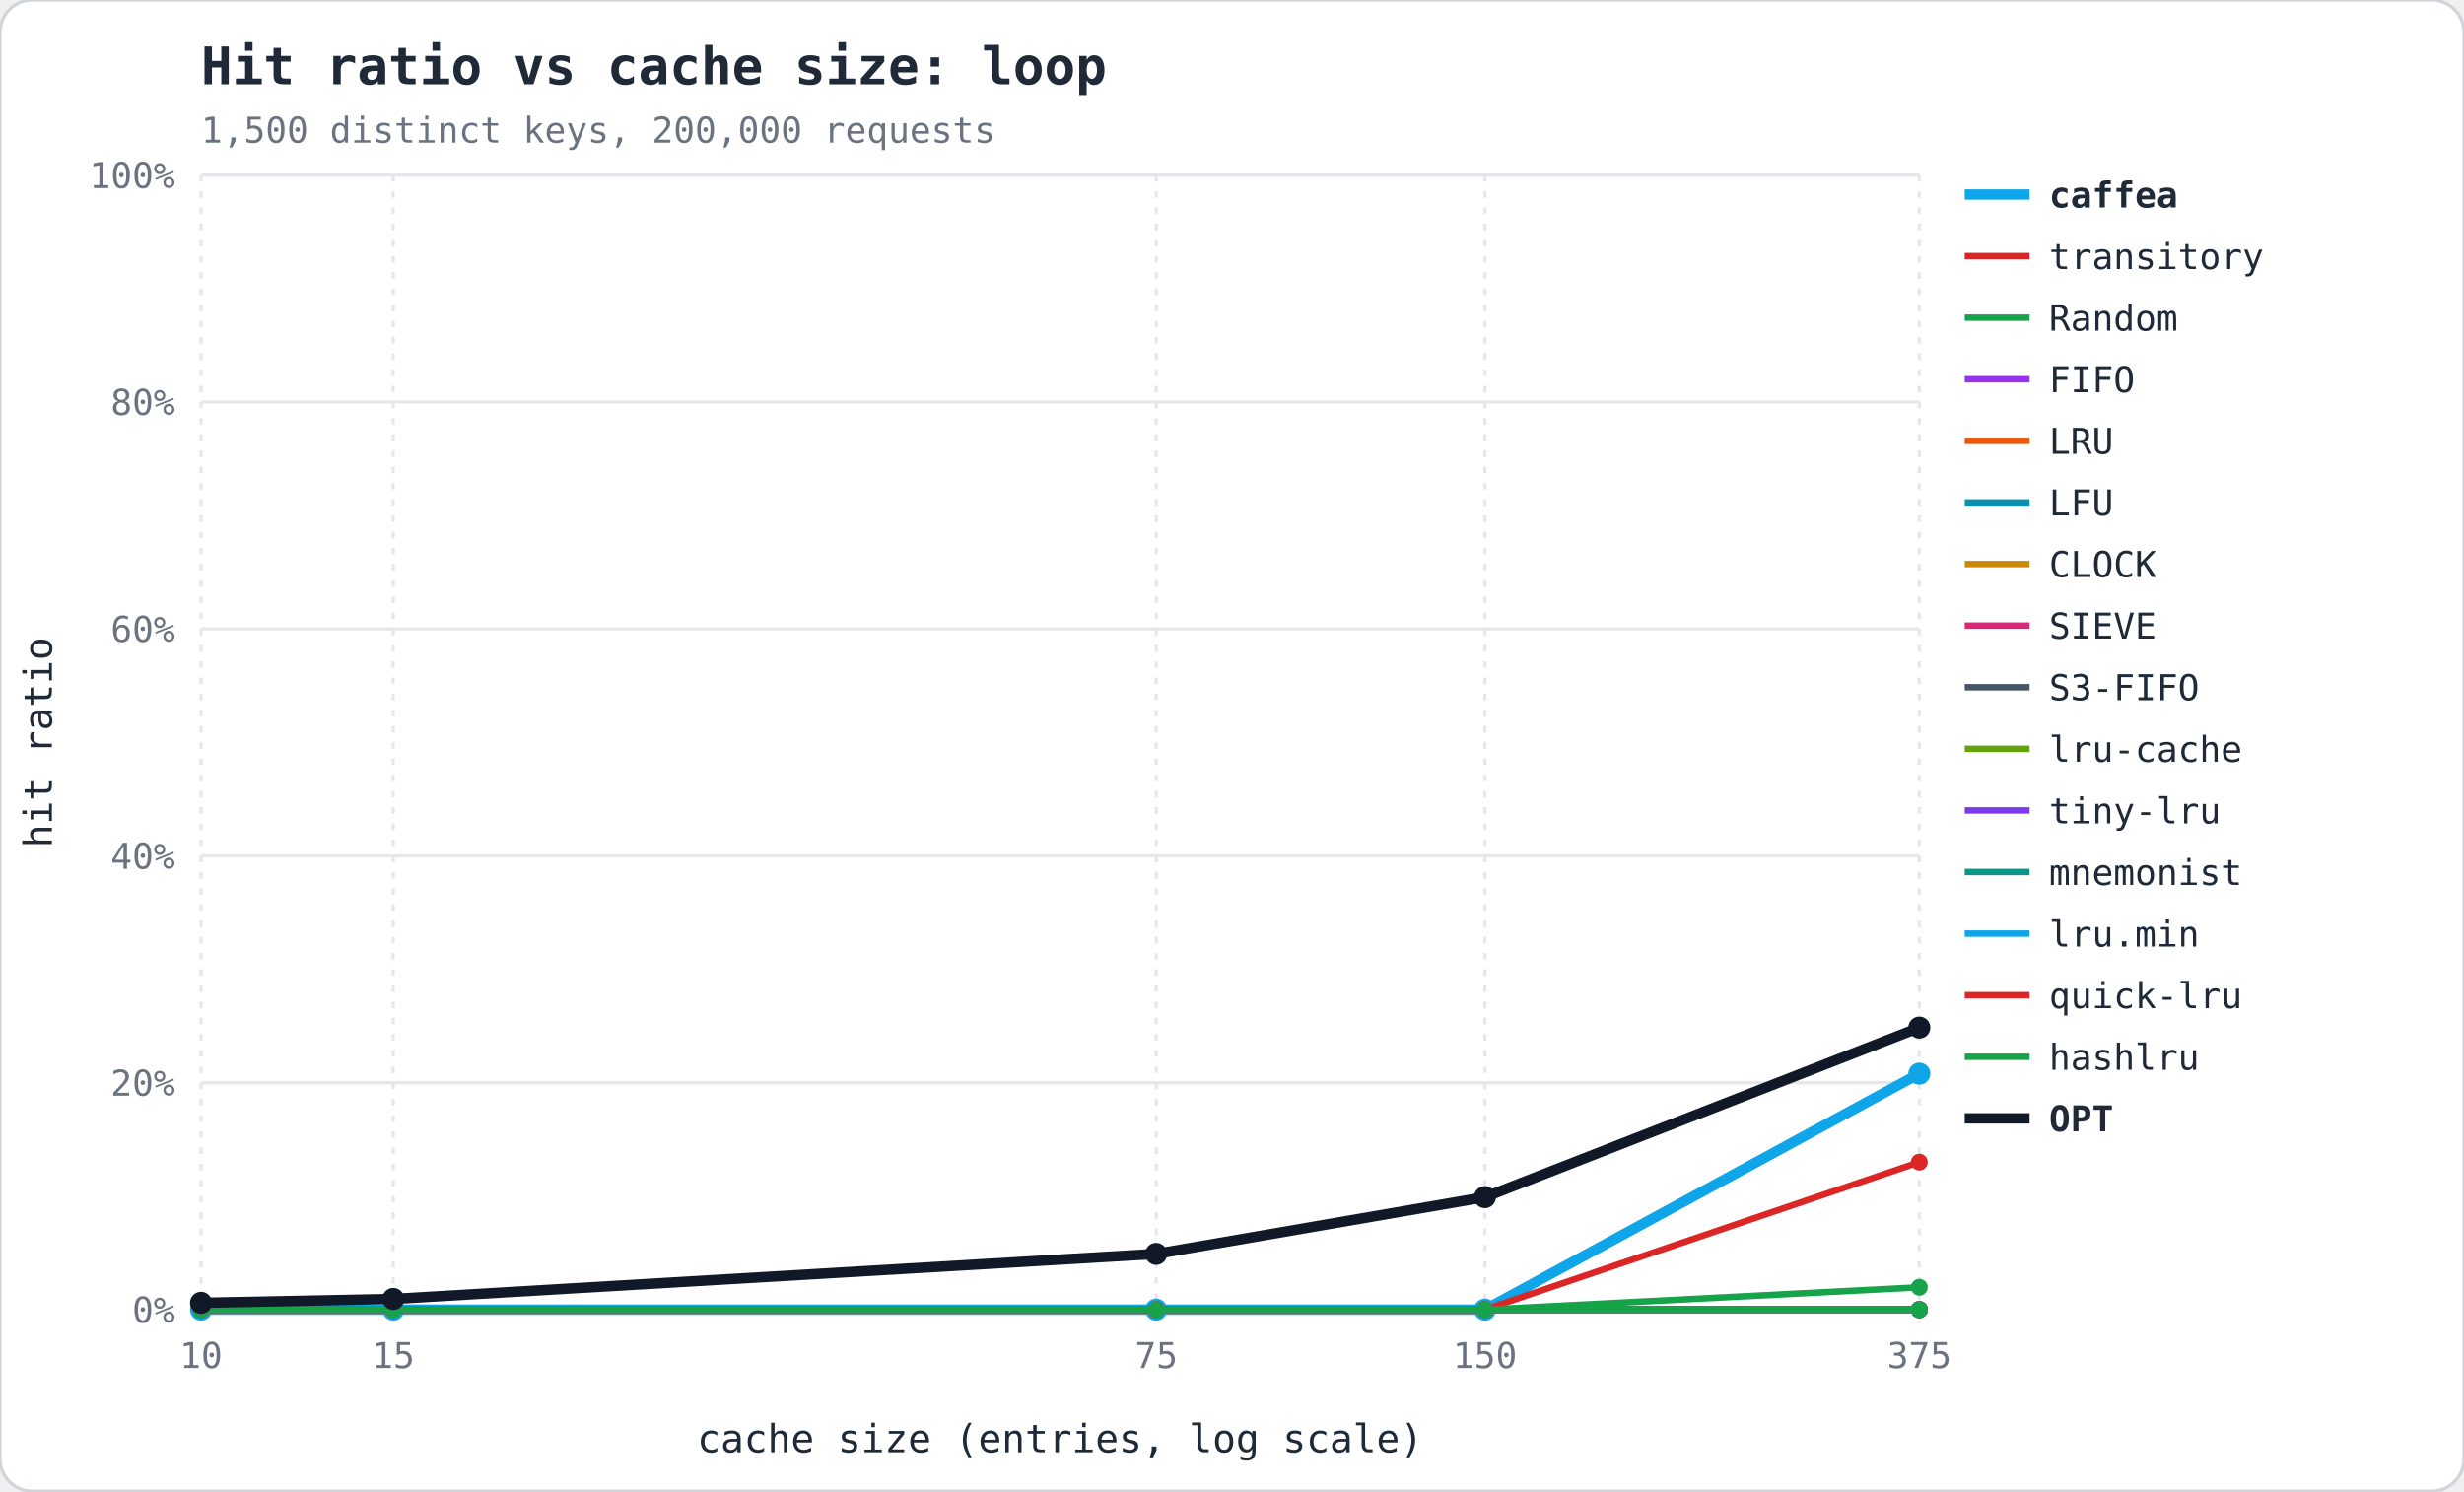
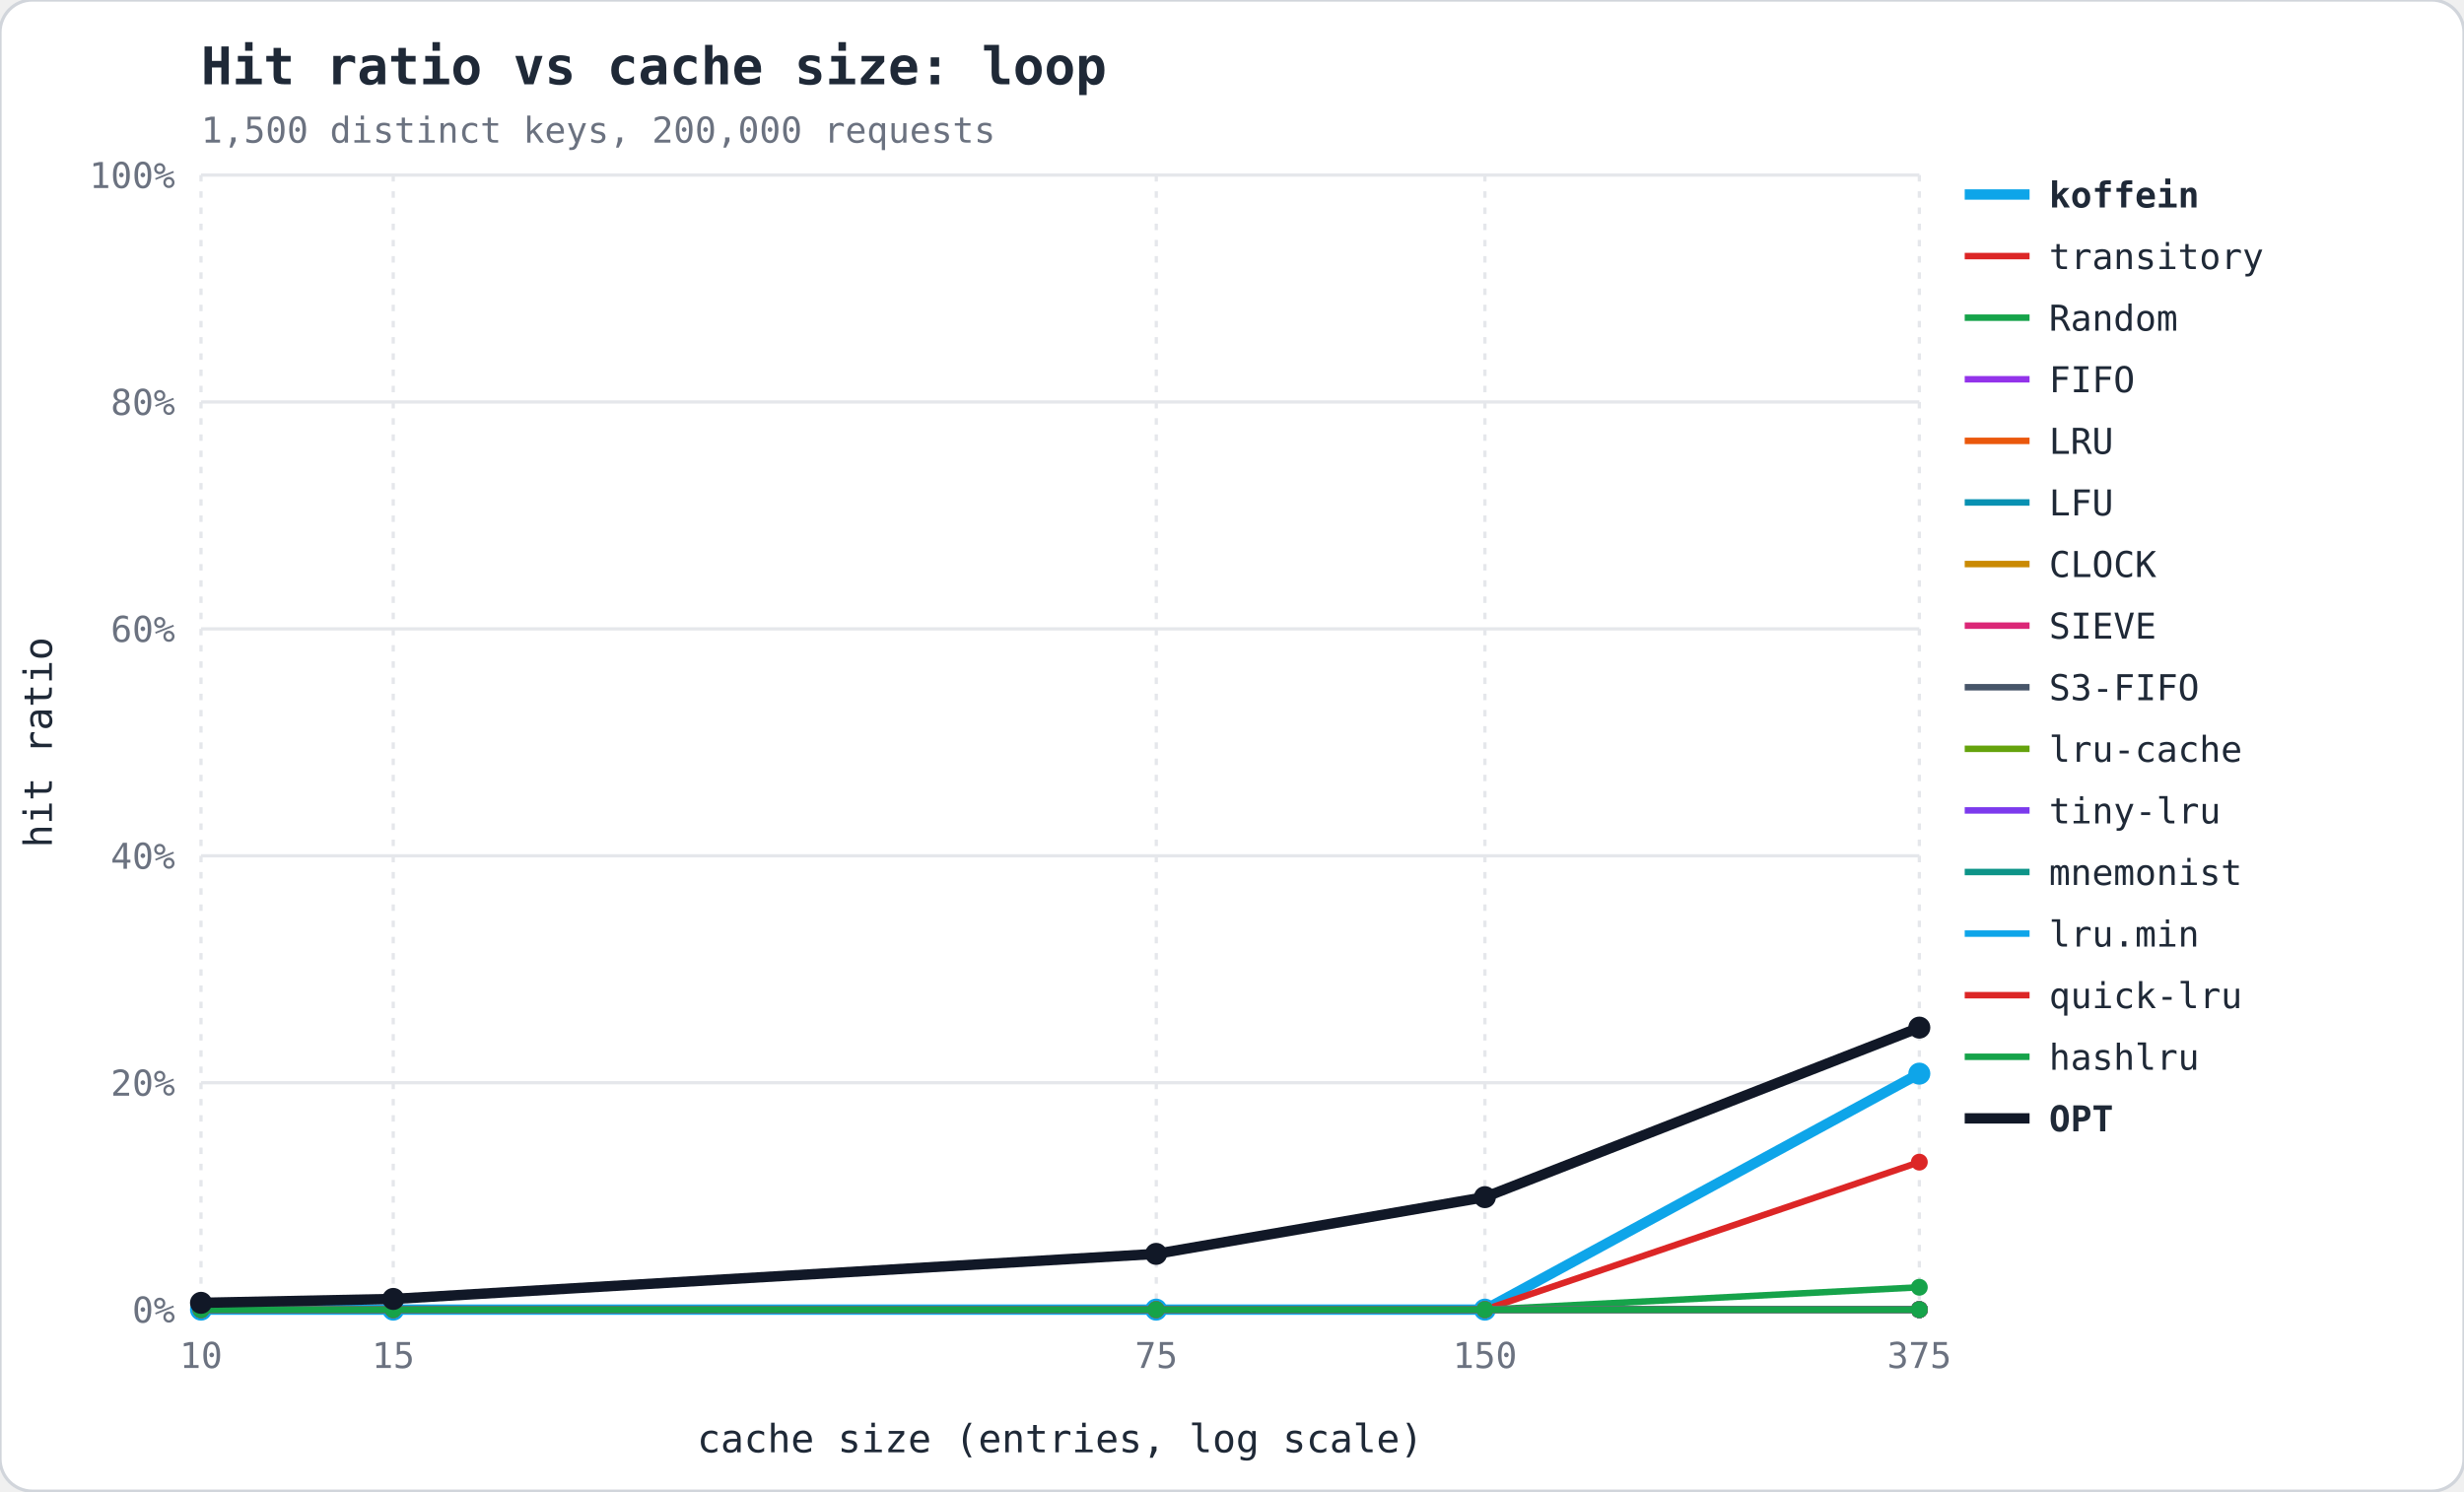
<svg xmlns="http://www.w3.org/2000/svg" viewBox="0 0 760 460" width="760" height="460" role="img">
  <rect x="0" y="0" width="760" height="460" rx="10" fill="#ffffff" stroke="#d1d5db" />
  <text x="62" y="26" font-family="ui-monospace,monospace" font-size="16" font-weight="700" fill="#1f2937">Hit ratio vs cache size: loop</text>
  <text x="62" y="44" font-family="ui-monospace,monospace" font-size="11" fill="#6b7280">1,500 distinct keys, 200,000 requests</text>
  <line x1="62" y1="404" x2="592" y2="404" stroke="#e5e7eb" />
  <text x="54" y="408" text-anchor="end" font-family="ui-monospace,monospace" font-size="11" fill="#6b7280">0%</text>
  <line x1="62" y1="334" x2="592" y2="334" stroke="#e5e7eb" />
  <text x="54" y="338" text-anchor="end" font-family="ui-monospace,monospace" font-size="11" fill="#6b7280">20%</text>
  <line x1="62" y1="264" x2="592" y2="264" stroke="#e5e7eb" />
  <text x="54" y="268" text-anchor="end" font-family="ui-monospace,monospace" font-size="11" fill="#6b7280">40%</text>
  <line x1="62" y1="194" x2="592" y2="194" stroke="#e5e7eb" />
  <text x="54" y="198" text-anchor="end" font-family="ui-monospace,monospace" font-size="11" fill="#6b7280">60%</text>
  <line x1="62" y1="124" x2="592" y2="124" stroke="#e5e7eb" />
  <text x="54" y="128" text-anchor="end" font-family="ui-monospace,monospace" font-size="11" fill="#6b7280">80%</text>
  <line x1="62" y1="54" x2="592" y2="54" stroke="#e5e7eb" />
  <text x="54" y="58" text-anchor="end" font-family="ui-monospace,monospace" font-size="11" fill="#6b7280">100%</text>
  <line x1="62" y1="54" x2="62" y2="404" stroke="#e5e7eb" stroke-dasharray="2,3" />
  <text x="62" y="422" text-anchor="middle" font-family="ui-monospace,monospace" font-size="11" fill="#6b7280">10</text>
  <line x1="121.293" y1="54" x2="121.293" y2="404" stroke="#e5e7eb" stroke-dasharray="2,3" />
  <text x="121.293" y="422" text-anchor="middle" font-family="ui-monospace,monospace" font-size="11" fill="#6b7280">15</text>
  <line x1="356.646" y1="54" x2="356.646" y2="404" stroke="#e5e7eb" stroke-dasharray="2,3" />
  <text x="356.646" y="422" text-anchor="middle" font-family="ui-monospace,monospace" font-size="11" fill="#6b7280">75</text>
  <line x1="458.008" y1="54" x2="458.008" y2="404" stroke="#e5e7eb" stroke-dasharray="2,3" />
  <text x="458.008" y="422" text-anchor="middle" font-family="ui-monospace,monospace" font-size="11" fill="#6b7280">150</text>
  <line x1="592" y1="54" x2="592" y2="404" stroke="#e5e7eb" stroke-dasharray="2,3" />
  <text x="592" y="422" text-anchor="middle" font-family="ui-monospace,monospace" font-size="11" fill="#6b7280">375</text>
  <text x="327" y="448" text-anchor="middle" font-family="ui-monospace,monospace" font-size="12" fill="#1f2937">cache size (entries, log scale)</text>
  <text x="16" y="229" text-anchor="middle" font-family="ui-monospace,monospace" font-size="12" fill="#1f2937" transform="rotate(-90 16 229)">hit ratio</text>
  <polyline points="62.0,404.0 121.3,404.0 356.6,404.0 458.0,404.0 592.0,331.2" fill="none" stroke="#0ea5e9" stroke-width="3.2" stroke-linejoin="round" />
  <circle cx="62.0" cy="404.0" r="3.4" fill="#0ea5e9" />
  <circle cx="121.3" cy="404.0" r="3.4" fill="#0ea5e9" />
  <circle cx="356.6" cy="404.0" r="3.4" fill="#0ea5e9" />
  <circle cx="458.0" cy="404.0" r="3.4" fill="#0ea5e9" />
  <circle cx="592.0" cy="331.2" r="3.4" fill="#0ea5e9" />
  <line x1="606" y1="60" x2="626" y2="60" stroke="#0ea5e9" stroke-width="3.2" />
-   <text x="632" y="64" font-family="ui-monospace,monospace" font-size="11" font-weight="700" fill="#1f2937">caffea</text>
+   <text x="632" y="64" font-family="ui-monospace,monospace" font-size="11" font-weight="700" fill="#1f2937">koffein</text>
  <polyline points="62.0,404.0 121.3,404.0 356.6,404.0 458.0,404.0 592.0,358.5" fill="none" stroke="#dc2626" stroke-width="2" stroke-linejoin="round" />
  <circle cx="62.0" cy="404.0" r="2.6" fill="#dc2626" />
  <circle cx="121.3" cy="404.0" r="2.6" fill="#dc2626" />
  <circle cx="356.6" cy="404.0" r="2.6" fill="#dc2626" />
  <circle cx="458.0" cy="404.0" r="2.6" fill="#dc2626" />
  <circle cx="592.0" cy="358.5" r="2.6" fill="#dc2626" />
  <line x1="606" y1="79" x2="626" y2="79" stroke="#dc2626" stroke-width="2" />
  <text x="632" y="83" font-family="ui-monospace,monospace" font-size="11" font-weight="400" fill="#1f2937">transitory</text>
  <polyline points="62.0,404.0 121.3,404.0 356.6,404.0 458.0,404.0 592.0,397.1" fill="none" stroke="#16a34a" stroke-width="2" stroke-linejoin="round" />
  <circle cx="62.0" cy="404.0" r="2.6" fill="#16a34a" />
  <circle cx="121.3" cy="404.0" r="2.6" fill="#16a34a" />
  <circle cx="356.6" cy="404.0" r="2.6" fill="#16a34a" />
  <circle cx="458.0" cy="404.0" r="2.6" fill="#16a34a" />
  <circle cx="592.0" cy="397.1" r="2.6" fill="#16a34a" />
  <line x1="606" y1="98" x2="626" y2="98" stroke="#16a34a" stroke-width="2" />
  <text x="632" y="102" font-family="ui-monospace,monospace" font-size="11" font-weight="400" fill="#1f2937">Random</text>
  <polyline points="62.0,404.0 121.3,404.0 356.6,404.0 458.0,404.0 592.0,404.0" fill="none" stroke="#9333ea" stroke-width="2" stroke-linejoin="round" />
  <circle cx="62.0" cy="404.0" r="2.6" fill="#9333ea" />
  <circle cx="121.3" cy="404.0" r="2.6" fill="#9333ea" />
  <circle cx="356.6" cy="404.0" r="2.6" fill="#9333ea" />
  <circle cx="458.0" cy="404.0" r="2.6" fill="#9333ea" />
  <circle cx="592.0" cy="404.0" r="2.6" fill="#9333ea" />
  <line x1="606" y1="117" x2="626" y2="117" stroke="#9333ea" stroke-width="2" />
  <text x="632" y="121" font-family="ui-monospace,monospace" font-size="11" font-weight="400" fill="#1f2937">FIFO</text>
  <polyline points="62.0,404.0 121.3,404.0 356.6,404.0 458.0,404.0 592.0,404.0" fill="none" stroke="#ea580c" stroke-width="2" stroke-linejoin="round" />
  <circle cx="62.0" cy="404.0" r="2.6" fill="#ea580c" />
  <circle cx="121.3" cy="404.0" r="2.6" fill="#ea580c" />
  <circle cx="356.6" cy="404.0" r="2.6" fill="#ea580c" />
  <circle cx="458.0" cy="404.0" r="2.6" fill="#ea580c" />
  <circle cx="592.0" cy="404.0" r="2.6" fill="#ea580c" />
  <line x1="606" y1="136" x2="626" y2="136" stroke="#ea580c" stroke-width="2" />
  <text x="632" y="140" font-family="ui-monospace,monospace" font-size="11" font-weight="400" fill="#1f2937">LRU</text>
  <polyline points="62.0,404.0 121.3,404.0 356.6,404.0 458.0,404.0 592.0,404.0" fill="none" stroke="#0891b2" stroke-width="2" stroke-linejoin="round" />
  <circle cx="62.0" cy="404.0" r="2.6" fill="#0891b2" />
  <circle cx="121.3" cy="404.0" r="2.6" fill="#0891b2" />
  <circle cx="356.6" cy="404.0" r="2.6" fill="#0891b2" />
  <circle cx="458.0" cy="404.0" r="2.6" fill="#0891b2" />
  <circle cx="592.0" cy="404.0" r="2.6" fill="#0891b2" />
  <line x1="606" y1="155" x2="626" y2="155" stroke="#0891b2" stroke-width="2" />
  <text x="632" y="159" font-family="ui-monospace,monospace" font-size="11" font-weight="400" fill="#1f2937">LFU</text>
  <polyline points="62.0,404.0 121.3,404.0 356.6,404.0 458.0,404.0 592.0,404.0" fill="none" stroke="#ca8a04" stroke-width="2" stroke-linejoin="round" />
  <circle cx="62.0" cy="404.0" r="2.6" fill="#ca8a04" />
  <circle cx="121.3" cy="404.0" r="2.6" fill="#ca8a04" />
  <circle cx="356.6" cy="404.0" r="2.6" fill="#ca8a04" />
  <circle cx="458.0" cy="404.0" r="2.6" fill="#ca8a04" />
  <circle cx="592.0" cy="404.0" r="2.6" fill="#ca8a04" />
  <line x1="606" y1="174" x2="626" y2="174" stroke="#ca8a04" stroke-width="2" />
  <text x="632" y="178" font-family="ui-monospace,monospace" font-size="11" font-weight="400" fill="#1f2937">CLOCK</text>
  <polyline points="62.0,404.0 121.3,404.0 356.6,404.0 458.0,404.0 592.0,404.0" fill="none" stroke="#db2777" stroke-width="2" stroke-linejoin="round" />
  <circle cx="62.0" cy="404.0" r="2.6" fill="#db2777" />
  <circle cx="121.3" cy="404.0" r="2.6" fill="#db2777" />
  <circle cx="356.6" cy="404.0" r="2.6" fill="#db2777" />
  <circle cx="458.0" cy="404.0" r="2.6" fill="#db2777" />
  <circle cx="592.0" cy="404.0" r="2.6" fill="#db2777" />
  <line x1="606" y1="193" x2="626" y2="193" stroke="#db2777" stroke-width="2" />
  <text x="632" y="197" font-family="ui-monospace,monospace" font-size="11" font-weight="400" fill="#1f2937">SIEVE</text>
  <polyline points="62.0,404.0 121.3,404.0 356.6,404.0 458.0,404.0 592.0,404.0" fill="none" stroke="#475569" stroke-width="2" stroke-linejoin="round" />
  <circle cx="62.0" cy="404.0" r="2.6" fill="#475569" />
  <circle cx="121.3" cy="404.0" r="2.6" fill="#475569" />
  <circle cx="356.6" cy="404.0" r="2.6" fill="#475569" />
  <circle cx="458.0" cy="404.0" r="2.6" fill="#475569" />
  <circle cx="592.0" cy="404.0" r="2.6" fill="#475569" />
  <line x1="606" y1="212" x2="626" y2="212" stroke="#475569" stroke-width="2" />
  <text x="632" y="216" font-family="ui-monospace,monospace" font-size="11" font-weight="400" fill="#1f2937">S3-FIFO</text>
  <polyline points="62.0,404.0 121.3,404.0 356.6,404.0 458.0,404.0 592.0,404.0" fill="none" stroke="#65a30d" stroke-width="2" stroke-linejoin="round" />
  <circle cx="62.0" cy="404.0" r="2.6" fill="#65a30d" />
  <circle cx="121.3" cy="404.0" r="2.6" fill="#65a30d" />
  <circle cx="356.6" cy="404.0" r="2.6" fill="#65a30d" />
  <circle cx="458.0" cy="404.0" r="2.6" fill="#65a30d" />
  <circle cx="592.0" cy="404.0" r="2.6" fill="#65a30d" />
  <line x1="606" y1="231" x2="626" y2="231" stroke="#65a30d" stroke-width="2" />
  <text x="632" y="235" font-family="ui-monospace,monospace" font-size="11" font-weight="400" fill="#1f2937">lru-cache</text>
  <polyline points="62.0,404.0 121.3,404.0 356.6,404.0 458.0,404.0 592.0,404.0" fill="none" stroke="#7c3aed" stroke-width="2" stroke-linejoin="round" />
  <circle cx="62.0" cy="404.0" r="2.6" fill="#7c3aed" />
  <circle cx="121.3" cy="404.0" r="2.6" fill="#7c3aed" />
  <circle cx="356.6" cy="404.0" r="2.6" fill="#7c3aed" />
  <circle cx="458.0" cy="404.0" r="2.6" fill="#7c3aed" />
  <circle cx="592.0" cy="404.0" r="2.6" fill="#7c3aed" />
  <line x1="606" y1="250" x2="626" y2="250" stroke="#7c3aed" stroke-width="2" />
  <text x="632" y="254" font-family="ui-monospace,monospace" font-size="11" font-weight="400" fill="#1f2937">tiny-lru</text>
  <polyline points="62.0,404.0 121.3,404.0 356.6,404.0 458.0,404.0 592.0,404.0" fill="none" stroke="#0d9488" stroke-width="2" stroke-linejoin="round" />
  <circle cx="62.0" cy="404.0" r="2.6" fill="#0d9488" />
  <circle cx="121.3" cy="404.0" r="2.6" fill="#0d9488" />
  <circle cx="356.6" cy="404.0" r="2.6" fill="#0d9488" />
  <circle cx="458.0" cy="404.0" r="2.6" fill="#0d9488" />
  <circle cx="592.0" cy="404.0" r="2.6" fill="#0d9488" />
  <line x1="606" y1="269" x2="626" y2="269" stroke="#0d9488" stroke-width="2" />
  <text x="632" y="273" font-family="ui-monospace,monospace" font-size="11" font-weight="400" fill="#1f2937">mnemonist</text>
  <polyline points="62.0,404.0 121.3,404.0 356.6,404.0 458.0,404.0 592.0,404.0" fill="none" stroke="#0ea5e9" stroke-width="2" stroke-linejoin="round" />
  <circle cx="62.0" cy="404.0" r="2.6" fill="#0ea5e9" />
  <circle cx="121.3" cy="404.0" r="2.6" fill="#0ea5e9" />
  <circle cx="356.6" cy="404.0" r="2.6" fill="#0ea5e9" />
  <circle cx="458.0" cy="404.0" r="2.6" fill="#0ea5e9" />
  <circle cx="592.0" cy="404.0" r="2.6" fill="#0ea5e9" />
  <line x1="606" y1="288" x2="626" y2="288" stroke="#0ea5e9" stroke-width="2" />
  <text x="632" y="292" font-family="ui-monospace,monospace" font-size="11" font-weight="400" fill="#1f2937">lru.min</text>
  <polyline points="62.0,404.0 121.3,404.0 356.6,404.0 458.0,404.0 592.0,404.0" fill="none" stroke="#dc2626" stroke-width="2" stroke-linejoin="round" />
  <circle cx="62.0" cy="404.0" r="2.6" fill="#dc2626" />
  <circle cx="121.3" cy="404.0" r="2.6" fill="#dc2626" />
  <circle cx="356.6" cy="404.0" r="2.6" fill="#dc2626" />
  <circle cx="458.0" cy="404.0" r="2.6" fill="#dc2626" />
  <circle cx="592.0" cy="404.0" r="2.6" fill="#dc2626" />
  <line x1="606" y1="307" x2="626" y2="307" stroke="#dc2626" stroke-width="2" />
  <text x="632" y="311" font-family="ui-monospace,monospace" font-size="11" font-weight="400" fill="#1f2937">quick-lru</text>
  <polyline points="62.0,404.0 121.3,404.0 356.6,404.0 458.0,404.0 592.0,404.0" fill="none" stroke="#16a34a" stroke-width="2" stroke-linejoin="round" />
  <circle cx="62.0" cy="404.0" r="2.6" fill="#16a34a" />
  <circle cx="121.3" cy="404.0" r="2.6" fill="#16a34a" />
  <circle cx="356.6" cy="404.0" r="2.6" fill="#16a34a" />
  <circle cx="458.0" cy="404.0" r="2.6" fill="#16a34a" />
  <circle cx="592.0" cy="404.0" r="2.6" fill="#16a34a" />
  <line x1="606" y1="326" x2="626" y2="326" stroke="#16a34a" stroke-width="2" />
  <text x="632" y="330" font-family="ui-monospace,monospace" font-size="11" font-weight="400" fill="#1f2937">hashlru</text>
  <polyline points="62.0,401.9 121.3,400.7 356.6,386.8 458.0,369.3 592.0,317.0" fill="none" stroke="#111827" stroke-width="3.2" stroke-linejoin="round" />
  <circle cx="62.0" cy="401.9" r="3.4" fill="#111827" />
  <circle cx="121.3" cy="400.7" r="3.4" fill="#111827" />
  <circle cx="356.6" cy="386.8" r="3.4" fill="#111827" />
  <circle cx="458.0" cy="369.3" r="3.4" fill="#111827" />
  <circle cx="592.0" cy="317.0" r="3.4" fill="#111827" />
  <line x1="606" y1="345" x2="626" y2="345" stroke="#111827" stroke-width="3.2" />
  <text x="632" y="349" font-family="ui-monospace,monospace" font-size="11" font-weight="700" fill="#1f2937">OPT</text>
</svg>
